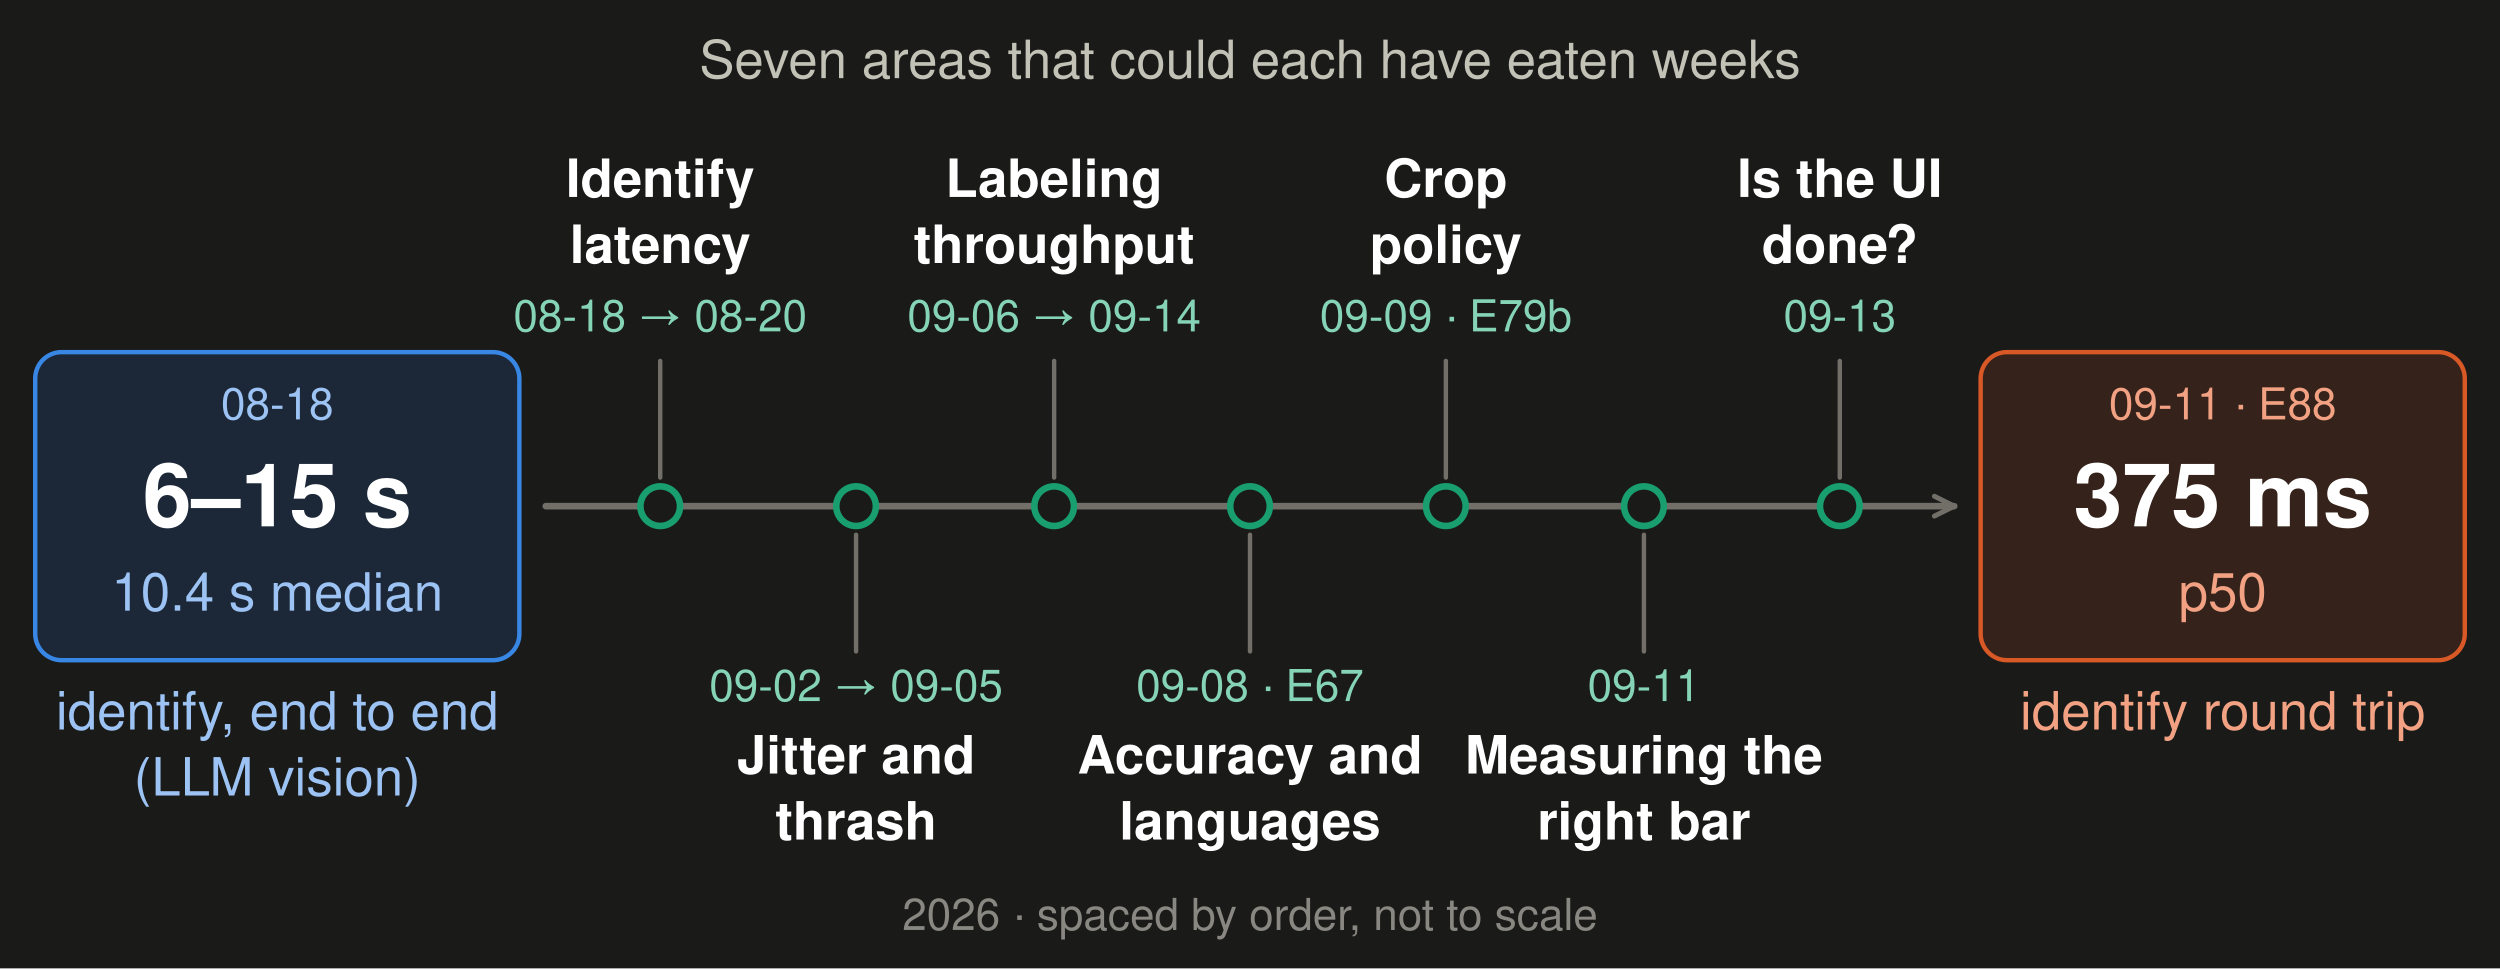
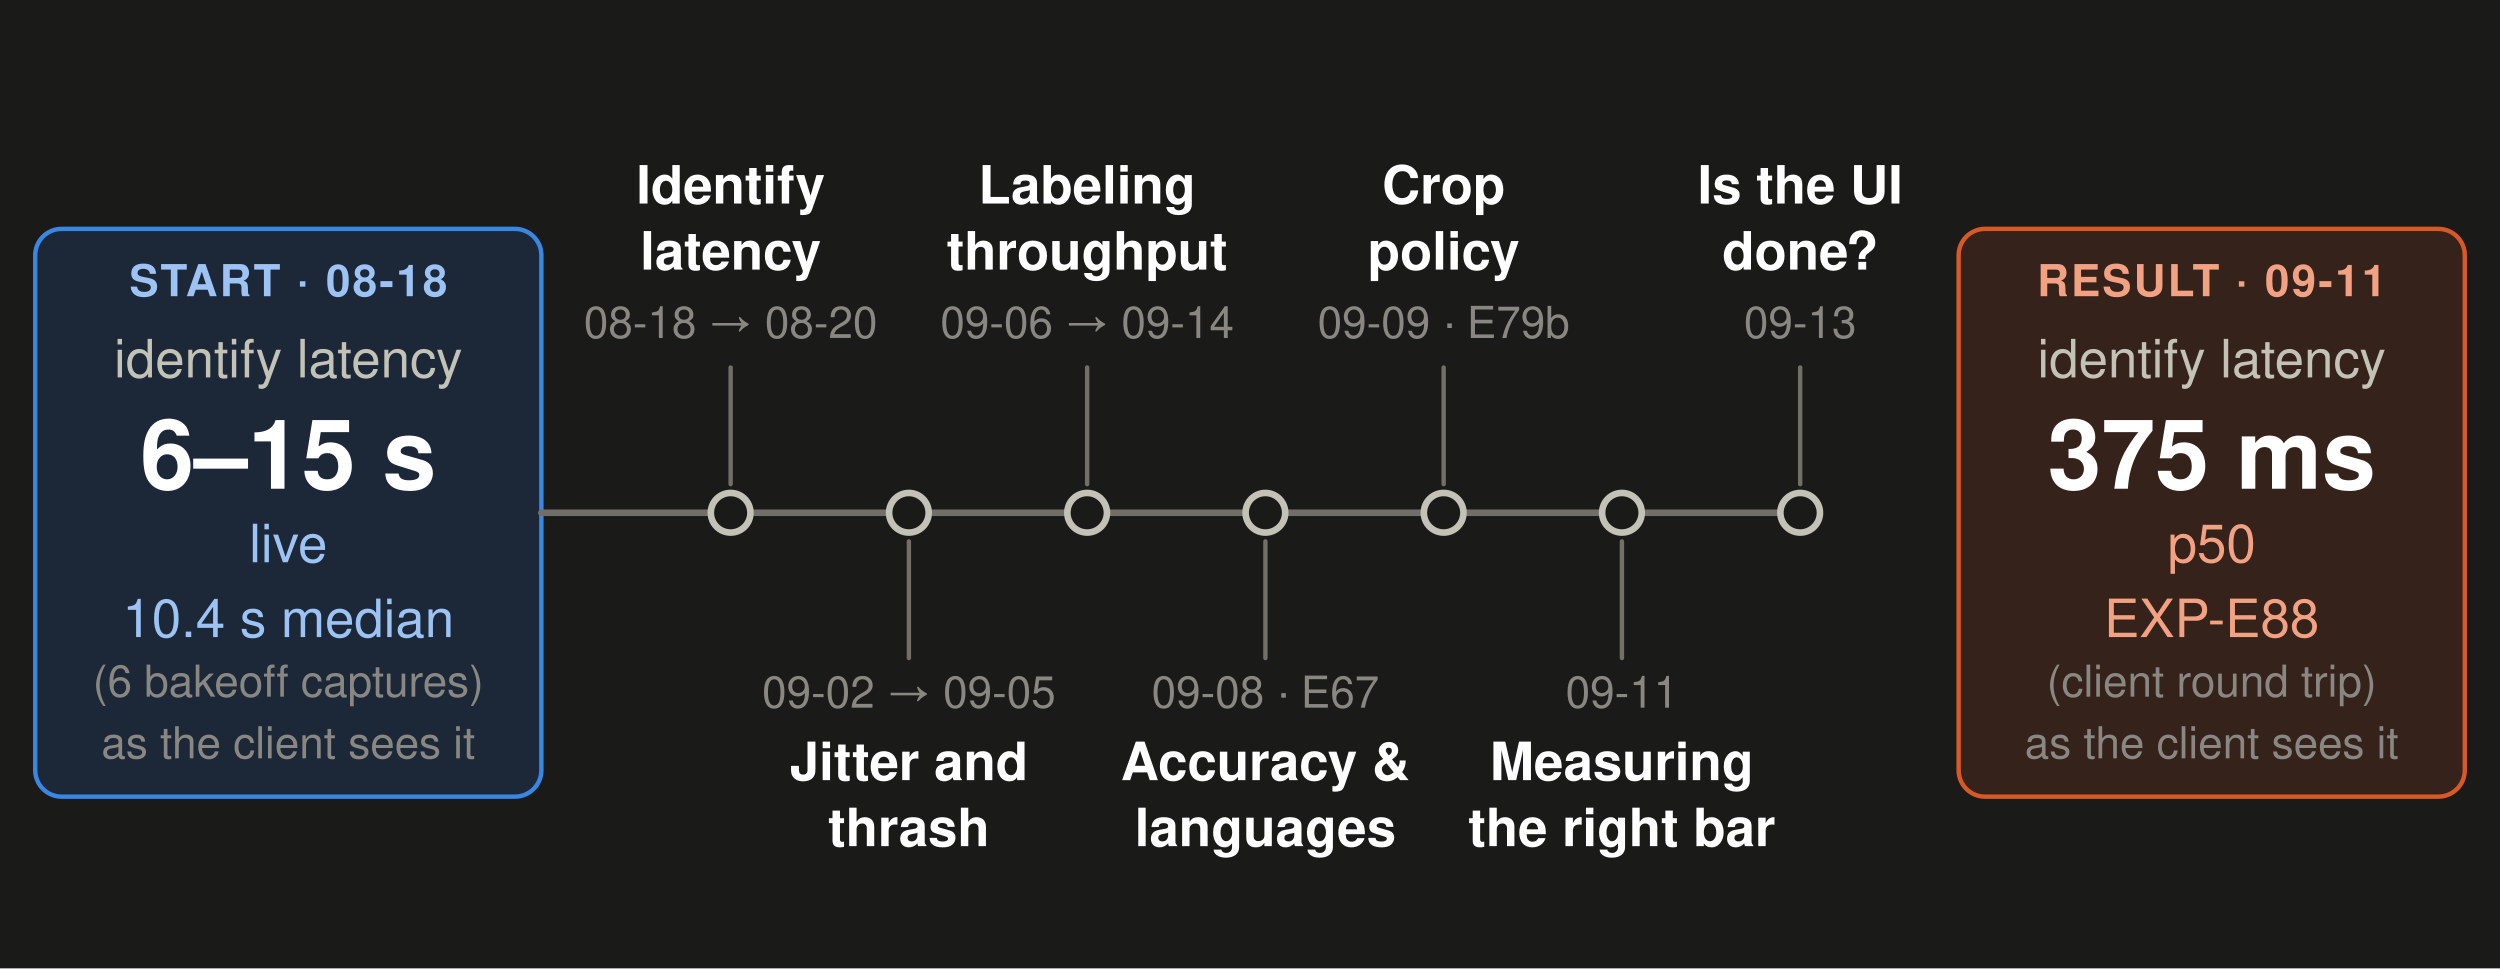
<svg xmlns="http://www.w3.org/2000/svg" viewBox="0 0 1136 440" width="1136" height="440" role="img" aria-labelledby="t d" style="font-family:system-ui, -apple-system, 'Segoe UI', Helvetica, Arial, sans-serif">
-   <defs>
-     <marker id="ah-grey" viewBox="0 0 12 12" refX="10" refY="6" markerWidth="13.5" markerHeight="13.5" markerUnits="userSpaceOnUse" orient="auto-start-reverse">
-       <path d="M2 2 L10 6 L2 10" fill="none" data-stroke-role="data-line" stroke="#726f68" stroke-width="2" stroke-linecap="round" stroke-linejoin="round" />
-     </marker>
-   </defs>
+   <defs />
  <rect x="0" y="0" width="1136" height="440" data-fill-role="canvas" fill="#1a1a19" />
-   <rect x="16" y="160" width="220" height="140" rx="12" data-fill-role="edge-fill" fill="#1c2838" data-stroke-role="edge-line" stroke="#3987e5" stroke-width="2" />
-   <text x="126" y="186" font-size="20" text-anchor="middle" dominant-baseline="central" data-fill-role="edge-ink" fill="#9cc3f3">08-18</text>
-   <text x="126" y="230" font-size="40" font-weight="700" text-anchor="middle" dominant-baseline="central" data-fill-role="ink" fill="#ffffff">6–15 s</text>
-   <text x="126" y="272" font-size="24" text-anchor="middle" dominant-baseline="central" data-fill-role="edge-ink" fill="#9cc3f3">10.4 s median</text>
-   <rect x="900" y="160" width="220" height="140" rx="12" data-fill-role="surface-tint" fill="#35221a" data-stroke-role="focus" stroke="#d95926" stroke-width="2" />
-   <text x="1010" y="186" font-size="20" text-anchor="middle" dominant-baseline="central" data-fill-role="focus" fill="#f2a283">09-11 · E88</text>
-   <text x="1010" y="230" font-size="40" font-weight="700" text-anchor="middle" dominant-baseline="central" data-fill-role="ink" fill="#ffffff">375 ms</text>
-   <text x="1010" y="272" font-size="24" text-anchor="middle" dominant-baseline="central" data-fill-role="focus" fill="#f2a283">p50</text>
-   <text x="126" y="326" font-size="24" text-anchor="middle" dominant-baseline="central" data-fill-role="edge-ink" fill="#9cc3f3">identify, end to end</text>
-   <text x="126" y="356" font-size="24" text-anchor="middle" dominant-baseline="central" data-fill-role="edge-ink" fill="#9cc3f3">(LLM vision)</text>
-   <text x="1010" y="326" font-size="24" text-anchor="middle" dominant-baseline="central" data-fill-role="focus" fill="#f2a283">identify round trip</text>
-   <path d="M248 230 L888 230" fill="none" data-stroke-role="data-line" stroke="#726f68" stroke-width="3" stroke-linecap="round" marker-end="url(#ah-grey)" />
-   <circle cx="300" cy="230" r="9" data-fill-role="canvas" fill="#1a1a19" data-stroke-role="compute-line" stroke="#199e70" stroke-width="3" />
-   <path d="M300 164 L300 217" fill="none" data-stroke-role="data-line" stroke="#726f68" stroke-width="2" stroke-linecap="round" />
-   <text x="300" y="84" font-size="24" font-weight="700" text-anchor="middle" dominant-baseline="central" data-fill-role="ink" fill="#ffffff">Identify</text>
-   <text x="300" y="114" font-size="24" font-weight="700" text-anchor="middle" dominant-baseline="central" data-fill-role="ink" fill="#ffffff">latency</text>
-   <text x="300" y="146" font-size="20" text-anchor="middle" dominant-baseline="central" data-fill-role="compute-ink" fill="#86d4b6">08-18 → 08-20</text>
-   <circle cx="389" cy="230" r="9" data-fill-role="canvas" fill="#1a1a19" data-stroke-role="compute-line" stroke="#199e70" stroke-width="3" />
-   <path d="M389 243 L389 296" fill="none" data-stroke-role="data-line" stroke="#726f68" stroke-width="2" stroke-linecap="round" />
-   <text x="389" y="314" font-size="20" text-anchor="middle" dominant-baseline="central" data-fill-role="compute-ink" fill="#86d4b6">09-02 → 09-05</text>
-   <text x="389" y="346" font-size="24" font-weight="700" text-anchor="middle" dominant-baseline="central" data-fill-role="ink" fill="#ffffff">Jitter and</text>
-   <text x="389" y="376" font-size="24" font-weight="700" text-anchor="middle" dominant-baseline="central" data-fill-role="ink" fill="#ffffff">thrash</text>
-   <circle cx="479" cy="230" r="9" data-fill-role="canvas" fill="#1a1a19" data-stroke-role="compute-line" stroke="#199e70" stroke-width="3" />
-   <path d="M479 164 L479 217" fill="none" data-stroke-role="data-line" stroke="#726f68" stroke-width="2" stroke-linecap="round" />
-   <text x="479" y="84" font-size="24" font-weight="700" text-anchor="middle" dominant-baseline="central" data-fill-role="ink" fill="#ffffff">Labeling</text>
-   <text x="479" y="114" font-size="24" font-weight="700" text-anchor="middle" dominant-baseline="central" data-fill-role="ink" fill="#ffffff">throughput</text>
-   <text x="479" y="146" font-size="20" text-anchor="middle" dominant-baseline="central" data-fill-role="compute-ink" fill="#86d4b6">09-06 → 09-14</text>
-   <circle cx="568" cy="230" r="9" data-fill-role="canvas" fill="#1a1a19" data-stroke-role="compute-line" stroke="#199e70" stroke-width="3" />
-   <path d="M568 243 L568 296" fill="none" data-stroke-role="data-line" stroke="#726f68" stroke-width="2" stroke-linecap="round" />
-   <text x="568" y="314" font-size="20" text-anchor="middle" dominant-baseline="central" data-fill-role="compute-ink" fill="#86d4b6">09-08 · E67</text>
-   <text x="568" y="346" font-size="24" font-weight="700" text-anchor="middle" dominant-baseline="central" data-fill-role="ink" fill="#ffffff">Accuracy and</text>
-   <text x="568" y="376" font-size="24" font-weight="700" text-anchor="middle" dominant-baseline="central" data-fill-role="ink" fill="#ffffff">languages</text>
-   <circle cx="657" cy="230" r="9" data-fill-role="canvas" fill="#1a1a19" data-stroke-role="compute-line" stroke="#199e70" stroke-width="3" />
-   <path d="M657 164 L657 217" fill="none" data-stroke-role="data-line" stroke="#726f68" stroke-width="2" stroke-linecap="round" />
-   <text x="657" y="84" font-size="24" font-weight="700" text-anchor="middle" dominant-baseline="central" data-fill-role="ink" fill="#ffffff">Crop</text>
-   <text x="657" y="114" font-size="24" font-weight="700" text-anchor="middle" dominant-baseline="central" data-fill-role="ink" fill="#ffffff">policy</text>
-   <text x="657" y="146" font-size="20" text-anchor="middle" dominant-baseline="central" data-fill-role="compute-ink" fill="#86d4b6">09-09 · E79b</text>
-   <circle cx="747" cy="230" r="9" data-fill-role="canvas" fill="#1a1a19" data-stroke-role="compute-line" stroke="#199e70" stroke-width="3" />
-   <path d="M747 243 L747 296" fill="none" data-stroke-role="data-line" stroke="#726f68" stroke-width="2" stroke-linecap="round" />
-   <text x="747" y="314" font-size="20" text-anchor="middle" dominant-baseline="central" data-fill-role="compute-ink" fill="#86d4b6">09-11</text>
-   <text x="747" y="346" font-size="24" font-weight="700" text-anchor="middle" dominant-baseline="central" data-fill-role="ink" fill="#ffffff">Measuring the</text>
-   <text x="747" y="376" font-size="24" font-weight="700" text-anchor="middle" dominant-baseline="central" data-fill-role="ink" fill="#ffffff">right bar</text>
-   <circle cx="836" cy="230" r="9" data-fill-role="canvas" fill="#1a1a19" data-stroke-role="compute-line" stroke="#199e70" stroke-width="3" />
-   <path d="M836 164 L836 217" fill="none" data-stroke-role="data-line" stroke="#726f68" stroke-width="2" stroke-linecap="round" />
-   <text x="836" y="84" font-size="24" font-weight="700" text-anchor="middle" dominant-baseline="central" data-fill-role="ink" fill="#ffffff">Is the UI</text>
-   <text x="836" y="114" font-size="24" font-weight="700" text-anchor="middle" dominant-baseline="central" data-fill-role="ink" fill="#ffffff">done?</text>
-   <text x="836" y="146" font-size="20" text-anchor="middle" dominant-baseline="central" data-fill-role="compute-ink" fill="#86d4b6">09-13</text>
-   <text x="568" y="30" font-size="24" text-anchor="middle" dominant-baseline="central" data-fill-role="ink" fill="#c3c2b7">Seven areas that could each have eaten weeks</text>
-   <text x="568" y="418" font-size="20" text-anchor="middle" dominant-baseline="central" data-fill-role="muted" fill="#898781">2026 · spaced by order, not to scale</text>
+   <rect x="16" y="104" width="230" height="258" rx="12" data-fill-role="edge-fill" fill="#1c2838" data-stroke-role="edge-line" stroke="#3987e5" stroke-width="2" />
+   <text x="131" y="130" font-size="20" font-weight="700" letter-spacing="1" text-anchor="middle" dominant-baseline="central" data-fill-role="edge-ink" fill="#9cc3f3">START · 08-18</text>
+   <text x="131" y="166" font-size="24" text-anchor="middle" dominant-baseline="central" data-fill-role="ink" fill="#c3c2b7">identify latency</text>
+   <text x="131" y="212" font-size="44" font-weight="700" text-anchor="middle" dominant-baseline="central" data-fill-role="ink" fill="#ffffff">6–15 s</text>
+   <text x="131" y="250" font-size="24" text-anchor="middle" dominant-baseline="central" data-fill-role="edge-ink" fill="#9cc3f3">live</text>
+   <text x="131" y="284" font-size="24" text-anchor="middle" dominant-baseline="central" data-fill-role="edge-ink" fill="#9cc3f3">10.4 s median</text>
+   <text x="131" y="312" font-size="20" text-anchor="middle" dominant-baseline="central" data-fill-role="muted" fill="#898781">(6 bakeoff captures)</text>
+   <text x="131" y="340" font-size="20" text-anchor="middle" dominant-baseline="central" data-fill-role="muted" fill="#898781">as the client sees it</text>
+   <rect x="890" y="104" width="230" height="258" rx="12" data-fill-role="surface-tint" fill="#35221a" data-stroke-role="focus" stroke="#d95926" stroke-width="2" />
+   <text x="1005" y="130" font-size="20" font-weight="700" letter-spacing="1" text-anchor="middle" dominant-baseline="central" data-fill-role="focus" fill="#f2a283">RESULT · 09-11</text>
+   <text x="1005" y="166" font-size="24" text-anchor="middle" dominant-baseline="central" data-fill-role="ink" fill="#c3c2b7">identify latency</text>
+   <text x="1005" y="212" font-size="44" font-weight="700" text-anchor="middle" dominant-baseline="central" data-fill-role="ink" fill="#ffffff">375 ms</text>
+   <text x="1005" y="250" font-size="24" text-anchor="middle" dominant-baseline="central" data-fill-role="focus" fill="#f2a283">p50</text>
+   <text x="1005" y="284" font-size="24" text-anchor="middle" dominant-baseline="central" data-fill-role="focus" fill="#f2a283">EXP-E88</text>
+   <text x="1005" y="312" font-size="20" text-anchor="middle" dominant-baseline="central" data-fill-role="muted" fill="#898781">(client round trip)</text>
+   <text x="1005" y="340" font-size="20" text-anchor="middle" dominant-baseline="central" data-fill-role="muted" fill="#898781">as the client sees it</text>
+   <path d="M246 233 L818 233" fill="none" data-stroke-role="data-line" stroke="#726f68" stroke-width="3" stroke-linecap="round" />
+   <circle cx="332" cy="233" r="9" data-fill-role="canvas" fill="#1a1a19" data-stroke-role="data-line" stroke="#c3c2b7" stroke-width="3" />
+   <path d="M332 167 L332 220" fill="none" data-stroke-role="data-line" stroke="#726f68" stroke-width="2" stroke-linecap="round" />
+   <text x="332" y="87" font-size="24" font-weight="700" text-anchor="middle" dominant-baseline="central" data-fill-role="ink" fill="#ffffff">Identify</text>
+   <text x="332" y="117" font-size="24" font-weight="700" text-anchor="middle" dominant-baseline="central" data-fill-role="ink" fill="#ffffff">latency</text>
+   <text x="332" y="149" font-size="20" text-anchor="middle" dominant-baseline="central" data-fill-role="muted" fill="#898781">08-18 → 08-20</text>
+   <circle cx="413" cy="233" r="9" data-fill-role="canvas" fill="#1a1a19" data-stroke-role="data-line" stroke="#c3c2b7" stroke-width="3" />
+   <path d="M413 246 L413 299" fill="none" data-stroke-role="data-line" stroke="#726f68" stroke-width="2" stroke-linecap="round" />
+   <text x="413" y="317" font-size="20" text-anchor="middle" dominant-baseline="central" data-fill-role="muted" fill="#898781">09-02 → 09-05</text>
+   <text x="413" y="349" font-size="24" font-weight="700" text-anchor="middle" dominant-baseline="central" data-fill-role="ink" fill="#ffffff">Jitter and</text>
+   <text x="413" y="379" font-size="24" font-weight="700" text-anchor="middle" dominant-baseline="central" data-fill-role="ink" fill="#ffffff">thrash</text>
+   <circle cx="494" cy="233" r="9" data-fill-role="canvas" fill="#1a1a19" data-stroke-role="data-line" stroke="#c3c2b7" stroke-width="3" />
+   <path d="M494 167 L494 220" fill="none" data-stroke-role="data-line" stroke="#726f68" stroke-width="2" stroke-linecap="round" />
+   <text x="494" y="87" font-size="24" font-weight="700" text-anchor="middle" dominant-baseline="central" data-fill-role="ink" fill="#ffffff">Labeling</text>
+   <text x="494" y="117" font-size="24" font-weight="700" text-anchor="middle" dominant-baseline="central" data-fill-role="ink" fill="#ffffff">throughput</text>
+   <text x="494" y="149" font-size="20" text-anchor="middle" dominant-baseline="central" data-fill-role="muted" fill="#898781">09-06 → 09-14</text>
+   <circle cx="575" cy="233" r="9" data-fill-role="canvas" fill="#1a1a19" data-stroke-role="data-line" stroke="#c3c2b7" stroke-width="3" />
+   <path d="M575 246 L575 299" fill="none" data-stroke-role="data-line" stroke="#726f68" stroke-width="2" stroke-linecap="round" />
+   <text x="575" y="317" font-size="20" text-anchor="middle" dominant-baseline="central" data-fill-role="muted" fill="#898781">09-08 · E67</text>
+   <text x="575" y="349" font-size="24" font-weight="700" text-anchor="middle" dominant-baseline="central" data-fill-role="ink" fill="#ffffff">Accuracy &amp;</text>
+   <text x="575" y="379" font-size="24" font-weight="700" text-anchor="middle" dominant-baseline="central" data-fill-role="ink" fill="#ffffff">languages</text>
+   <circle cx="656" cy="233" r="9" data-fill-role="canvas" fill="#1a1a19" data-stroke-role="data-line" stroke="#c3c2b7" stroke-width="3" />
+   <path d="M656 167 L656 220" fill="none" data-stroke-role="data-line" stroke="#726f68" stroke-width="2" stroke-linecap="round" />
+   <text x="656" y="87" font-size="24" font-weight="700" text-anchor="middle" dominant-baseline="central" data-fill-role="ink" fill="#ffffff">Crop</text>
+   <text x="656" y="117" font-size="24" font-weight="700" text-anchor="middle" dominant-baseline="central" data-fill-role="ink" fill="#ffffff">policy</text>
+   <text x="656" y="149" font-size="20" text-anchor="middle" dominant-baseline="central" data-fill-role="muted" fill="#898781">09-09 · E79b</text>
+   <circle cx="737" cy="233" r="9" data-fill-role="canvas" fill="#1a1a19" data-stroke-role="data-line" stroke="#c3c2b7" stroke-width="3" />
+   <path d="M737 246 L737 299" fill="none" data-stroke-role="data-line" stroke="#726f68" stroke-width="2" stroke-linecap="round" />
+   <text x="737" y="317" font-size="20" text-anchor="middle" dominant-baseline="central" data-fill-role="muted" fill="#898781">09-11</text>
+   <text x="737" y="349" font-size="24" font-weight="700" text-anchor="middle" dominant-baseline="central" data-fill-role="ink" fill="#ffffff">Measuring</text>
+   <text x="737" y="379" font-size="24" font-weight="700" text-anchor="middle" dominant-baseline="central" data-fill-role="ink" fill="#ffffff">the right bar</text>
+   <circle cx="818" cy="233" r="9" data-fill-role="canvas" fill="#1a1a19" data-stroke-role="data-line" stroke="#c3c2b7" stroke-width="3" />
+   <path d="M818 167 L818 220" fill="none" data-stroke-role="data-line" stroke="#726f68" stroke-width="2" stroke-linecap="round" />
+   <text x="818" y="87" font-size="24" font-weight="700" text-anchor="middle" dominant-baseline="central" data-fill-role="ink" fill="#ffffff">Is the UI</text>
+   <text x="818" y="117" font-size="24" font-weight="700" text-anchor="middle" dominant-baseline="central" data-fill-role="ink" fill="#ffffff">done?</text>
+   <text x="818" y="149" font-size="20" text-anchor="middle" dominant-baseline="central" data-fill-role="muted" fill="#898781">09-13</text>
</svg>
